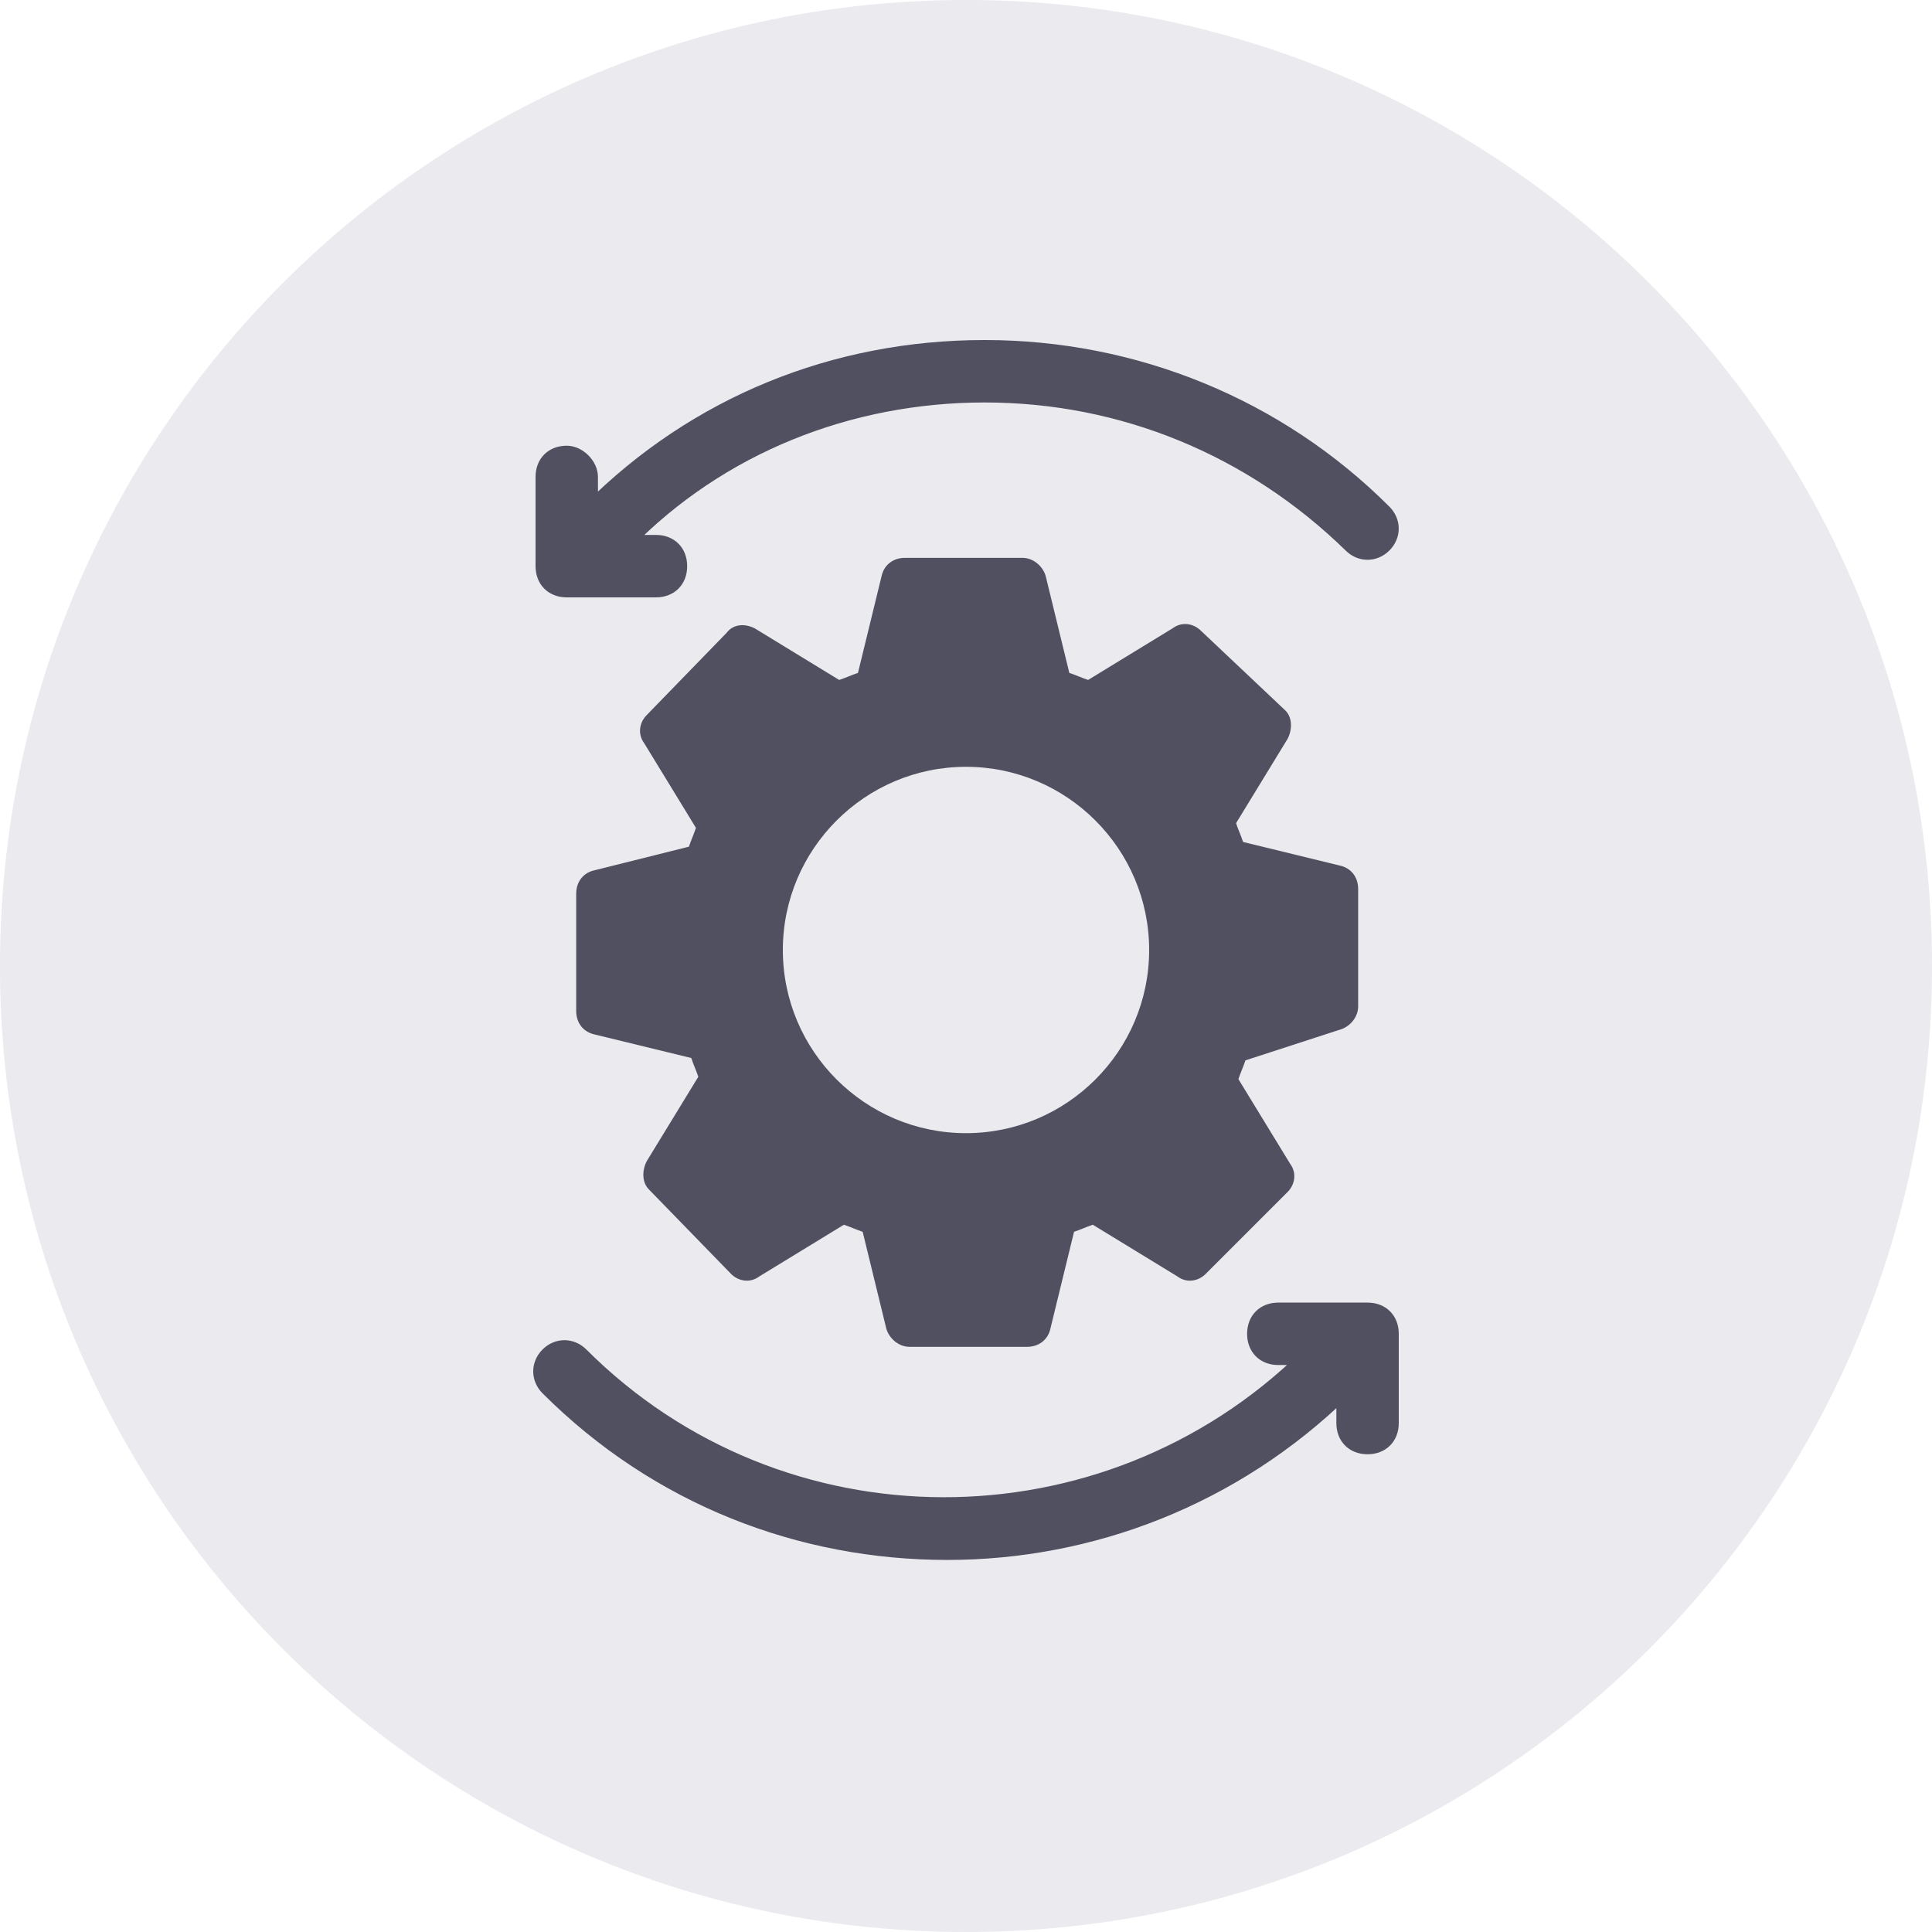
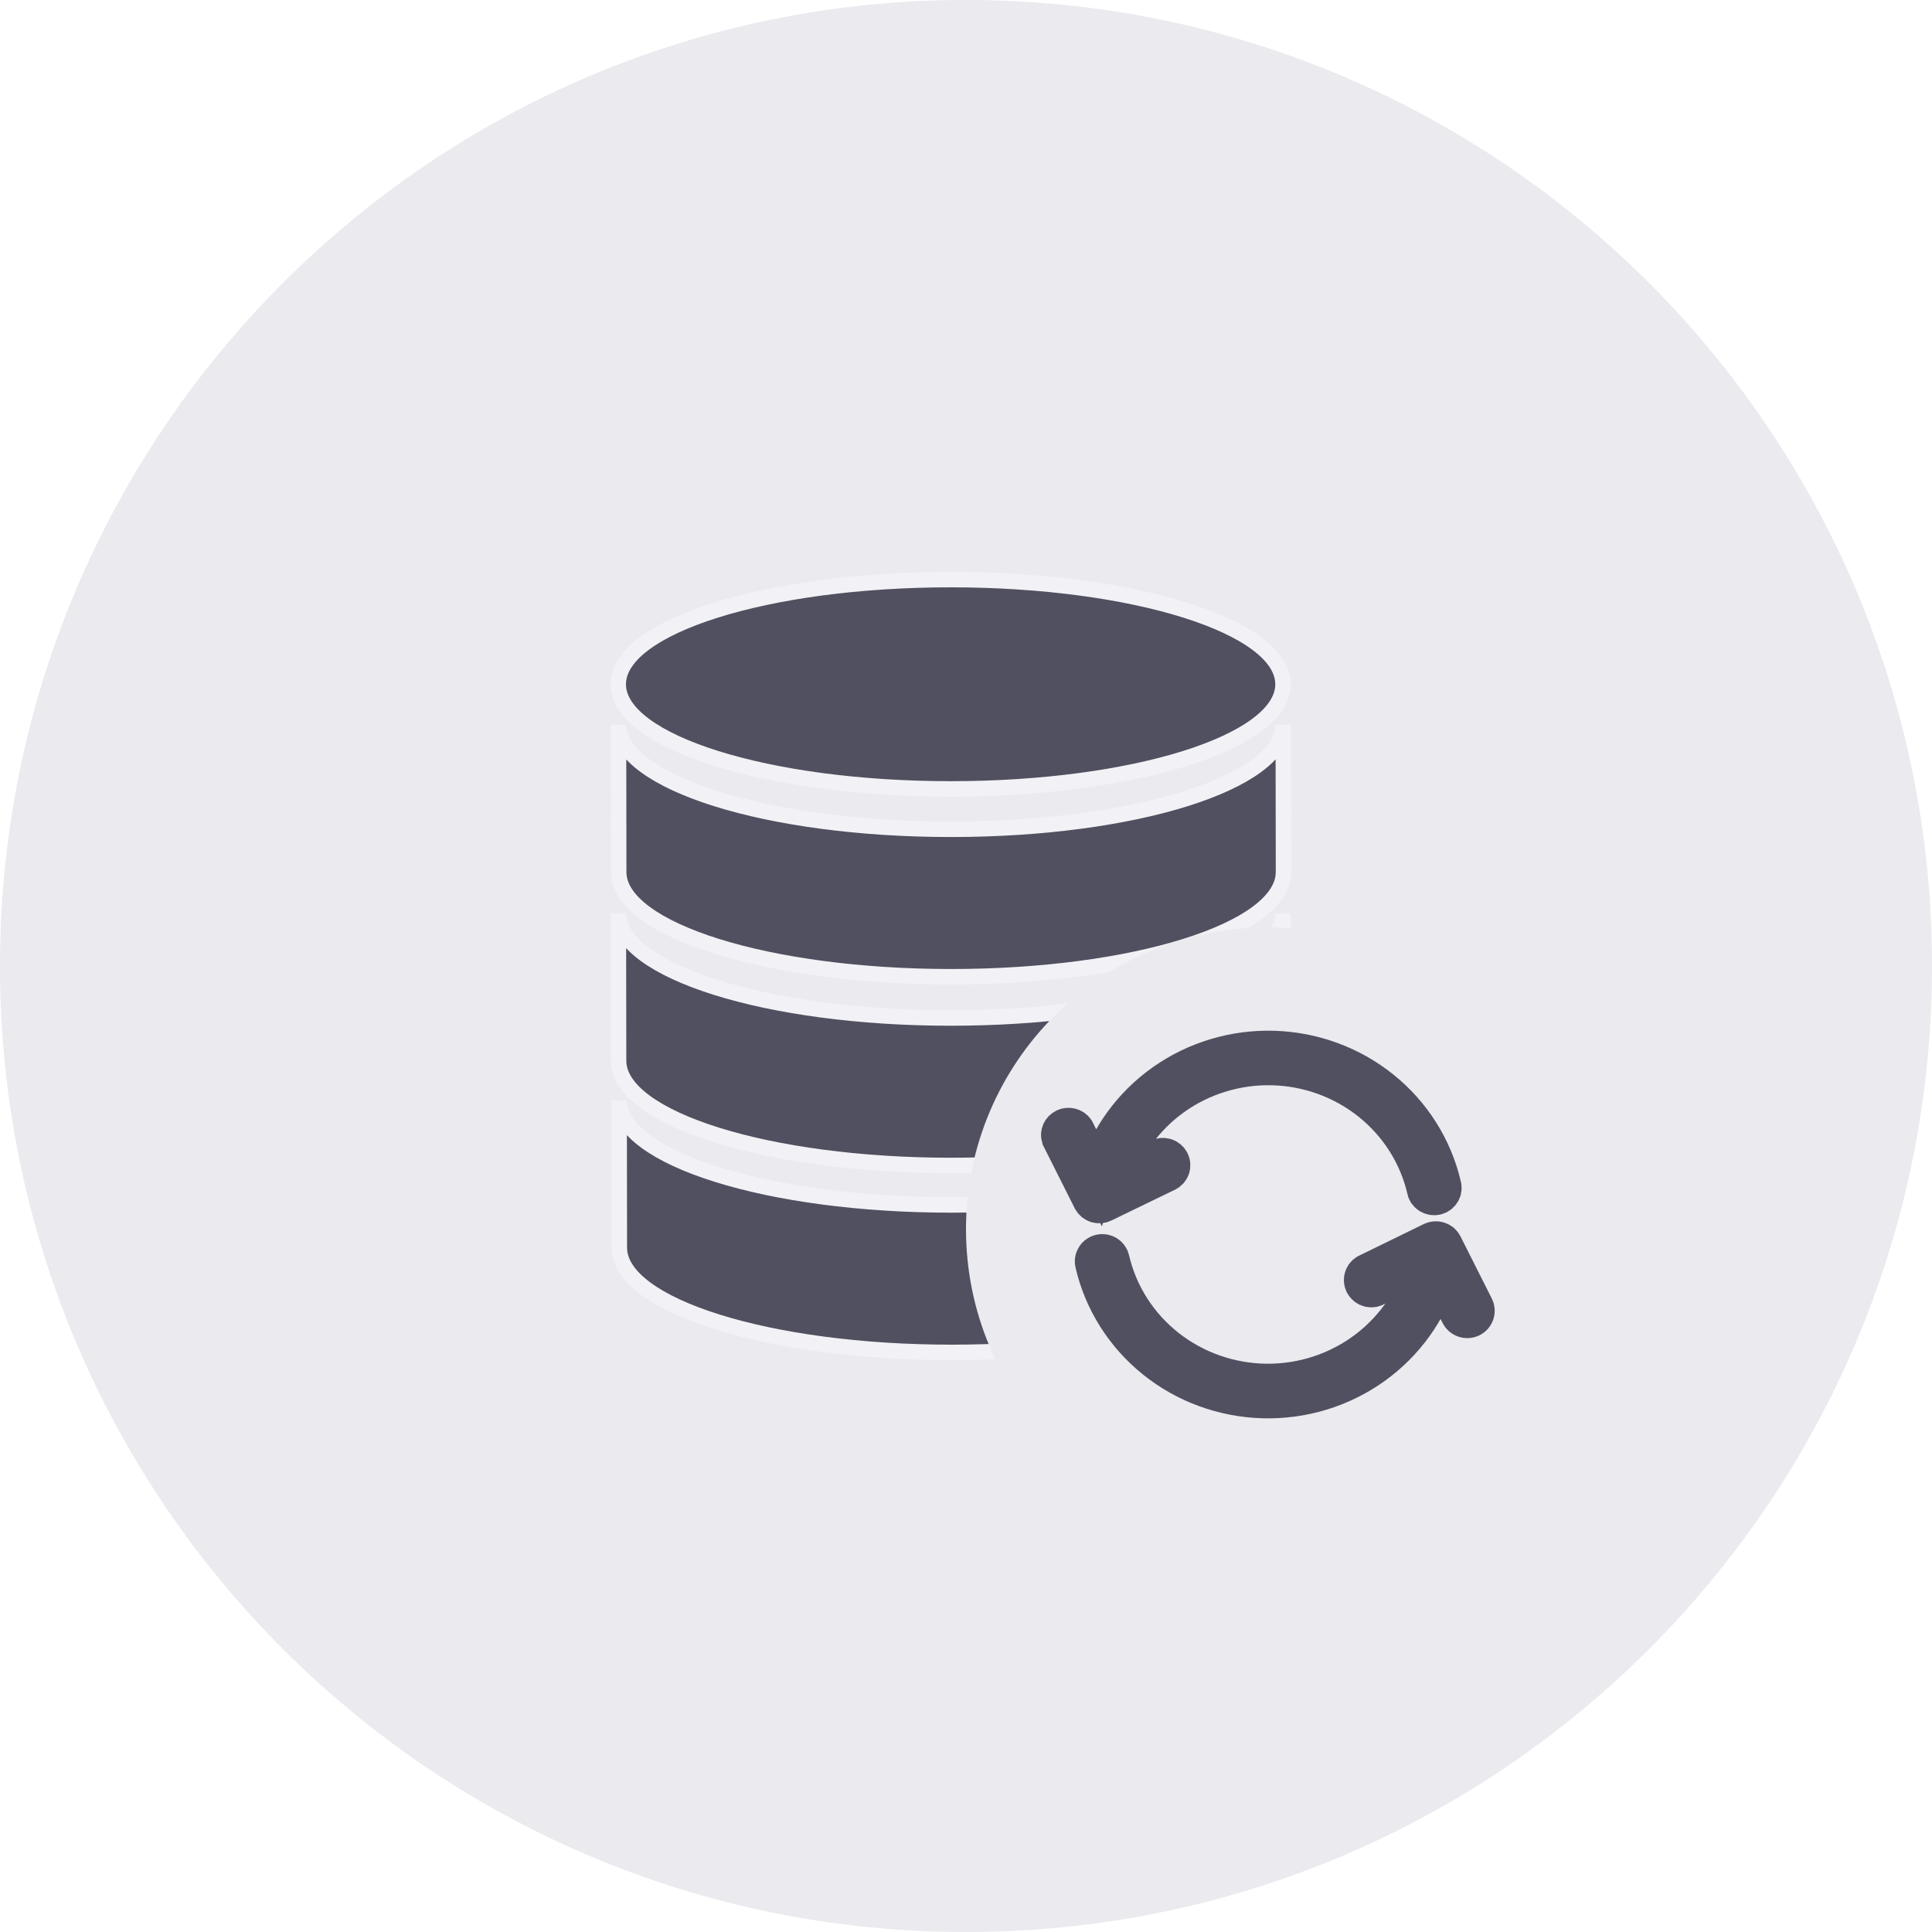
<svg xmlns="http://www.w3.org/2000/svg" width="50" height="50" viewBox="0 0 50 50" fill="none">
  <circle cx="25" cy="25" r="25" fill="#EAEAEF" />
-   <path d="M14.667 11.735C14.303 11.735 14.06 11.978 14.06 12.342V14.652C14.06 15.017 14.303 15.26 14.667 15.26H16.977C17.341 15.26 17.584 15.017 17.584 14.652C17.584 14.287 17.341 14.044 16.977 14.044H16.187C18.618 11.553 21.96 10.216 25.485 10.216C29.071 10.216 32.413 11.613 34.966 14.105C35.209 14.348 35.573 14.348 35.816 14.105C36.06 13.862 36.06 13.497 35.816 13.254C33.082 10.519 29.375 9 25.485 9C21.596 9 18.01 10.459 15.275 13.193V12.342C15.275 12.039 14.971 11.735 14.667 11.735Z" fill="#505060" stroke="#505060" stroke-width="0.4" />
-   <path d="M14.182 35.917C17.039 38.773 20.746 40.171 24.514 40.171C28.221 40.171 31.928 38.773 34.785 35.978V36.829C34.785 37.193 35.028 37.436 35.392 37.436C35.757 37.436 36 37.193 36 36.829V34.519C36 34.155 35.757 33.911 35.392 33.911H33.083C32.718 33.911 32.475 34.155 32.475 34.519C32.475 34.884 32.718 35.127 33.083 35.127H33.812C28.586 40.232 20.199 40.232 15.033 35.066C14.79 34.823 14.425 34.823 14.182 35.066C13.939 35.309 13.939 35.674 14.182 35.917Z" fill="#505060" stroke="#505060" stroke-width="0.4" />
-   <path d="M34.663 26.652C34.906 26.591 35.149 26.348 35.149 26.044V23.006C35.149 22.702 34.967 22.459 34.663 22.398L32.171 21.79C32.111 21.608 32.05 21.486 31.989 21.304L33.326 19.116C33.447 18.873 33.447 18.569 33.265 18.387L31.077 16.321C30.895 16.138 30.591 16.078 30.348 16.26L28.16 17.597C27.978 17.536 27.856 17.475 27.674 17.415L27.066 14.923C27.006 14.68 26.762 14.437 26.459 14.437H23.42C23.116 14.437 22.873 14.619 22.812 14.923L22.204 17.415C22.022 17.475 21.901 17.536 21.718 17.597L19.53 16.26C19.287 16.138 18.983 16.138 18.801 16.381L16.735 18.508C16.552 18.691 16.492 18.995 16.674 19.238L18.011 21.425C17.95 21.608 17.89 21.729 17.829 21.912L15.398 22.52C15.094 22.58 14.912 22.823 14.912 23.127V26.166C14.912 26.47 15.094 26.713 15.398 26.774L17.89 27.381C17.95 27.564 18.011 27.685 18.072 27.867L16.735 30.055C16.613 30.299 16.613 30.602 16.796 30.785L18.923 32.972C19.105 33.155 19.409 33.216 19.652 33.033L21.84 31.696C22.022 31.757 22.144 31.818 22.326 31.879L22.934 34.37C22.994 34.613 23.238 34.856 23.541 34.856H26.58C26.884 34.856 27.127 34.674 27.188 34.37L27.796 31.879C27.978 31.818 28.099 31.757 28.282 31.696L30.47 33.033C30.713 33.216 31.017 33.155 31.199 32.972L33.326 30.845C33.508 30.663 33.569 30.359 33.387 30.116L32.05 27.928C32.111 27.746 32.171 27.624 32.232 27.442L34.663 26.652ZM25 29.326C22.387 29.326 20.26 27.199 20.26 24.586C20.26 21.973 22.387 19.845 25 19.845C27.613 19.845 29.74 21.973 29.74 24.586C29.74 27.199 27.613 29.326 25 29.326Z" fill="#505060" />
+   <path d="M33.204 17.708C33.204 17.713 33.204 17.718 33.204 17.723C33.18 19.212 29.338 20.417 24.602 20.417C19.866 20.417 16.024 19.212 16 17.723C16 17.718 16 17.713 16 17.708C16 16.213 19.851 15 24.602 15C29.353 15 33.204 16.213 33.204 17.708Z" fill="#505060" stroke="#F2F2F6" stroke-width="0.4" />
+   <path d="M33.233 32.292C33.233 32.297 33.233 32.301 33.232 32.306C33.209 33.795 29.366 35 24.631 35C19.895 35 16.052 33.795 16.029 32.306C16.028 32.301 16.028 32.297 16.028 32.292L16.023 28.476C16.023 28.481 16.023 28.485 16.023 28.49C16.047 29.979 19.889 31.184 24.625 31.184C29.361 31.184 33.203 29.979 33.227 28.49C33.227 28.485 33.227 28.481 33.227 28.476L33.233 32.292Z" fill="#505060" stroke="#F2F2F6" stroke-width="0.4" />
+   <path d="M33.213 27.453C33.213 27.458 33.213 27.462 33.213 27.467C33.189 28.956 29.347 30.162 24.611 30.162C19.875 30.162 16.033 28.956 16.009 27.467C16.009 27.462 16.009 27.458 16.009 27.453L16.003 23.637C16.003 23.642 16.003 23.647 16.003 23.651C16.027 25.141 19.869 26.346 24.605 26.346C29.341 26.346 33.183 25.141 33.207 23.651C33.208 23.647 33.208 23.642 33.208 23.637L33.213 27.453Z" fill="#505060" stroke="#F2F2F6" stroke-width="0.4" />
+   <path d="M33.217 22.57C33.217 22.574 33.217 22.579 33.216 22.584C33.192 24.073 29.35 25.278 24.614 25.278C19.878 25.278 16.036 24.073 16.012 22.584C16.012 22.579 16.012 22.574 16.012 22.57L16.007 18.754C16.007 18.759 16.007 18.763 16.007 18.768C16.031 20.257 19.873 21.462 24.609 21.462C29.345 21.462 33.187 20.257 33.211 18.768C33.211 18.763 33.211 18.759 33.211 18.754L33.217 22.57Z" fill="#505060" stroke="#F2F2F6" stroke-width="0.4" />
+   <circle cx="32.812" cy="31.812" r="7.812" fill="#EAEAEF" />
+   <path d="M30.001 29.97L28.801 30.551C29.058 29.678 29.604 28.913 30.353 28.376C31.102 27.84 32.012 27.562 32.939 27.587C33.867 27.612 34.76 27.938 35.477 28.514C36.195 29.089 36.698 29.882 36.906 30.768C36.909 30.796 36.919 30.824 36.934 30.849C36.949 30.874 36.97 30.895 36.994 30.912C37.018 30.929 37.046 30.94 37.075 30.946C37.104 30.952 37.134 30.951 37.163 30.945C37.191 30.939 37.219 30.926 37.242 30.909C37.266 30.892 37.286 30.869 37.3 30.844C37.315 30.819 37.324 30.791 37.326 30.762C37.329 30.733 37.325 30.704 37.316 30.677C37.087 29.705 36.537 28.834 35.75 28.201C34.964 27.568 33.985 27.208 32.968 27.176C31.95 27.145 30.951 27.444 30.125 28.027C29.299 28.61 28.693 29.445 28.402 30.4L27.825 29.256C27.796 29.216 27.753 29.188 27.705 29.176C27.657 29.164 27.605 29.169 27.561 29.19C27.516 29.212 27.48 29.248 27.46 29.292C27.439 29.337 27.436 29.387 27.45 29.434L28.26 31.044C28.285 31.093 28.328 31.13 28.381 31.148C28.434 31.165 28.492 31.162 28.542 31.138L30.188 30.341C30.213 30.329 30.235 30.312 30.254 30.292C30.272 30.271 30.286 30.247 30.295 30.222C30.304 30.196 30.307 30.169 30.306 30.142C30.304 30.114 30.296 30.088 30.284 30.064C30.272 30.039 30.255 30.017 30.234 29.999C30.213 29.982 30.189 29.968 30.162 29.959C30.136 29.95 30.108 29.947 30.081 29.949C30.053 29.95 30.026 29.958 30.001 29.97ZM38.162 33.833C38.187 33.882 38.19 33.939 38.172 33.991C38.154 34.043 38.116 34.086 38.066 34.11C38.016 34.134 37.958 34.138 37.904 34.12C37.851 34.103 37.807 34.065 37.782 34.016L37.245 32.954C36.96 33.914 36.357 34.754 35.532 35.342C34.706 35.931 33.705 36.234 32.685 36.205C31.665 36.176 30.683 35.817 29.894 35.183C29.104 34.549 28.552 33.676 28.324 32.702C28.316 32.675 28.314 32.646 28.317 32.619C28.321 32.591 28.33 32.564 28.345 32.54C28.359 32.515 28.379 32.494 28.402 32.478C28.425 32.461 28.452 32.449 28.48 32.443C28.508 32.437 28.537 32.436 28.565 32.441C28.593 32.446 28.62 32.457 28.644 32.472C28.668 32.488 28.688 32.508 28.704 32.532C28.72 32.555 28.73 32.582 28.735 32.609C28.946 33.508 29.46 34.311 30.193 34.888C30.927 35.466 31.838 35.784 32.779 35.793C33.721 35.801 34.637 35.498 35.381 34.933C36.126 34.368 36.654 33.575 36.88 32.68L35.612 33.297C35.587 33.314 35.559 33.325 35.529 33.331C35.499 33.336 35.469 33.335 35.439 33.328C35.41 33.321 35.382 33.307 35.359 33.289C35.335 33.27 35.316 33.247 35.302 33.221C35.288 33.194 35.281 33.165 35.279 33.135C35.278 33.106 35.283 33.076 35.295 33.049C35.306 33.021 35.324 32.996 35.346 32.976C35.368 32.956 35.394 32.94 35.423 32.931L37.068 32.127C37.118 32.103 37.176 32.1 37.229 32.118C37.281 32.135 37.325 32.172 37.35 32.221L38.162 33.833Z" fill="#505060" stroke="#505060" />
</svg>
